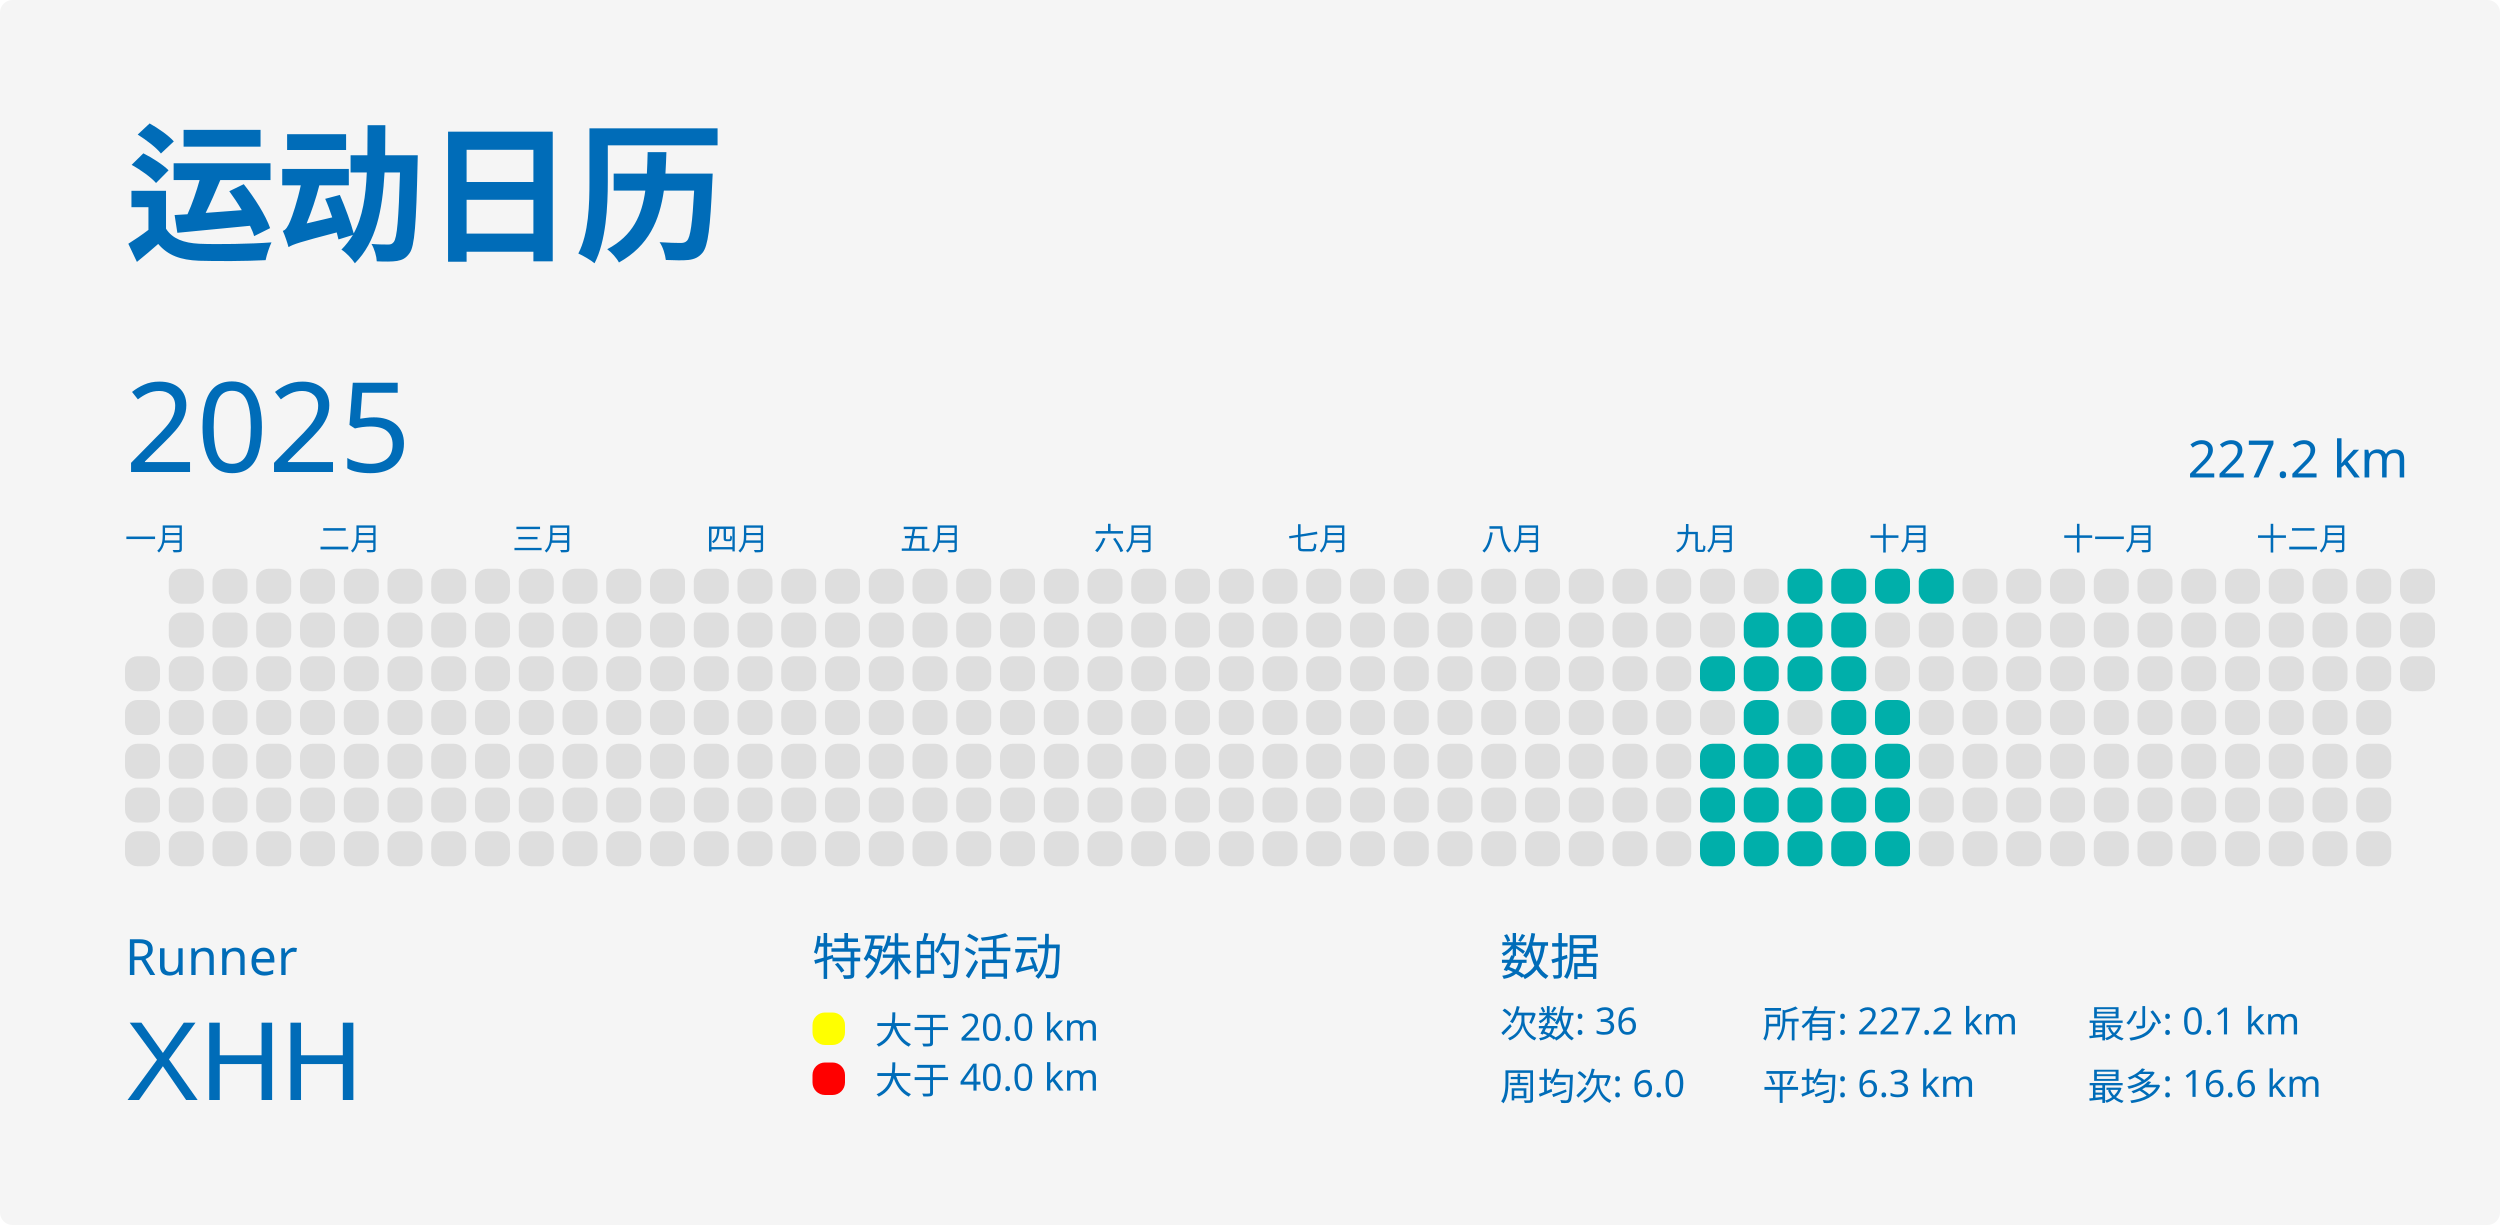
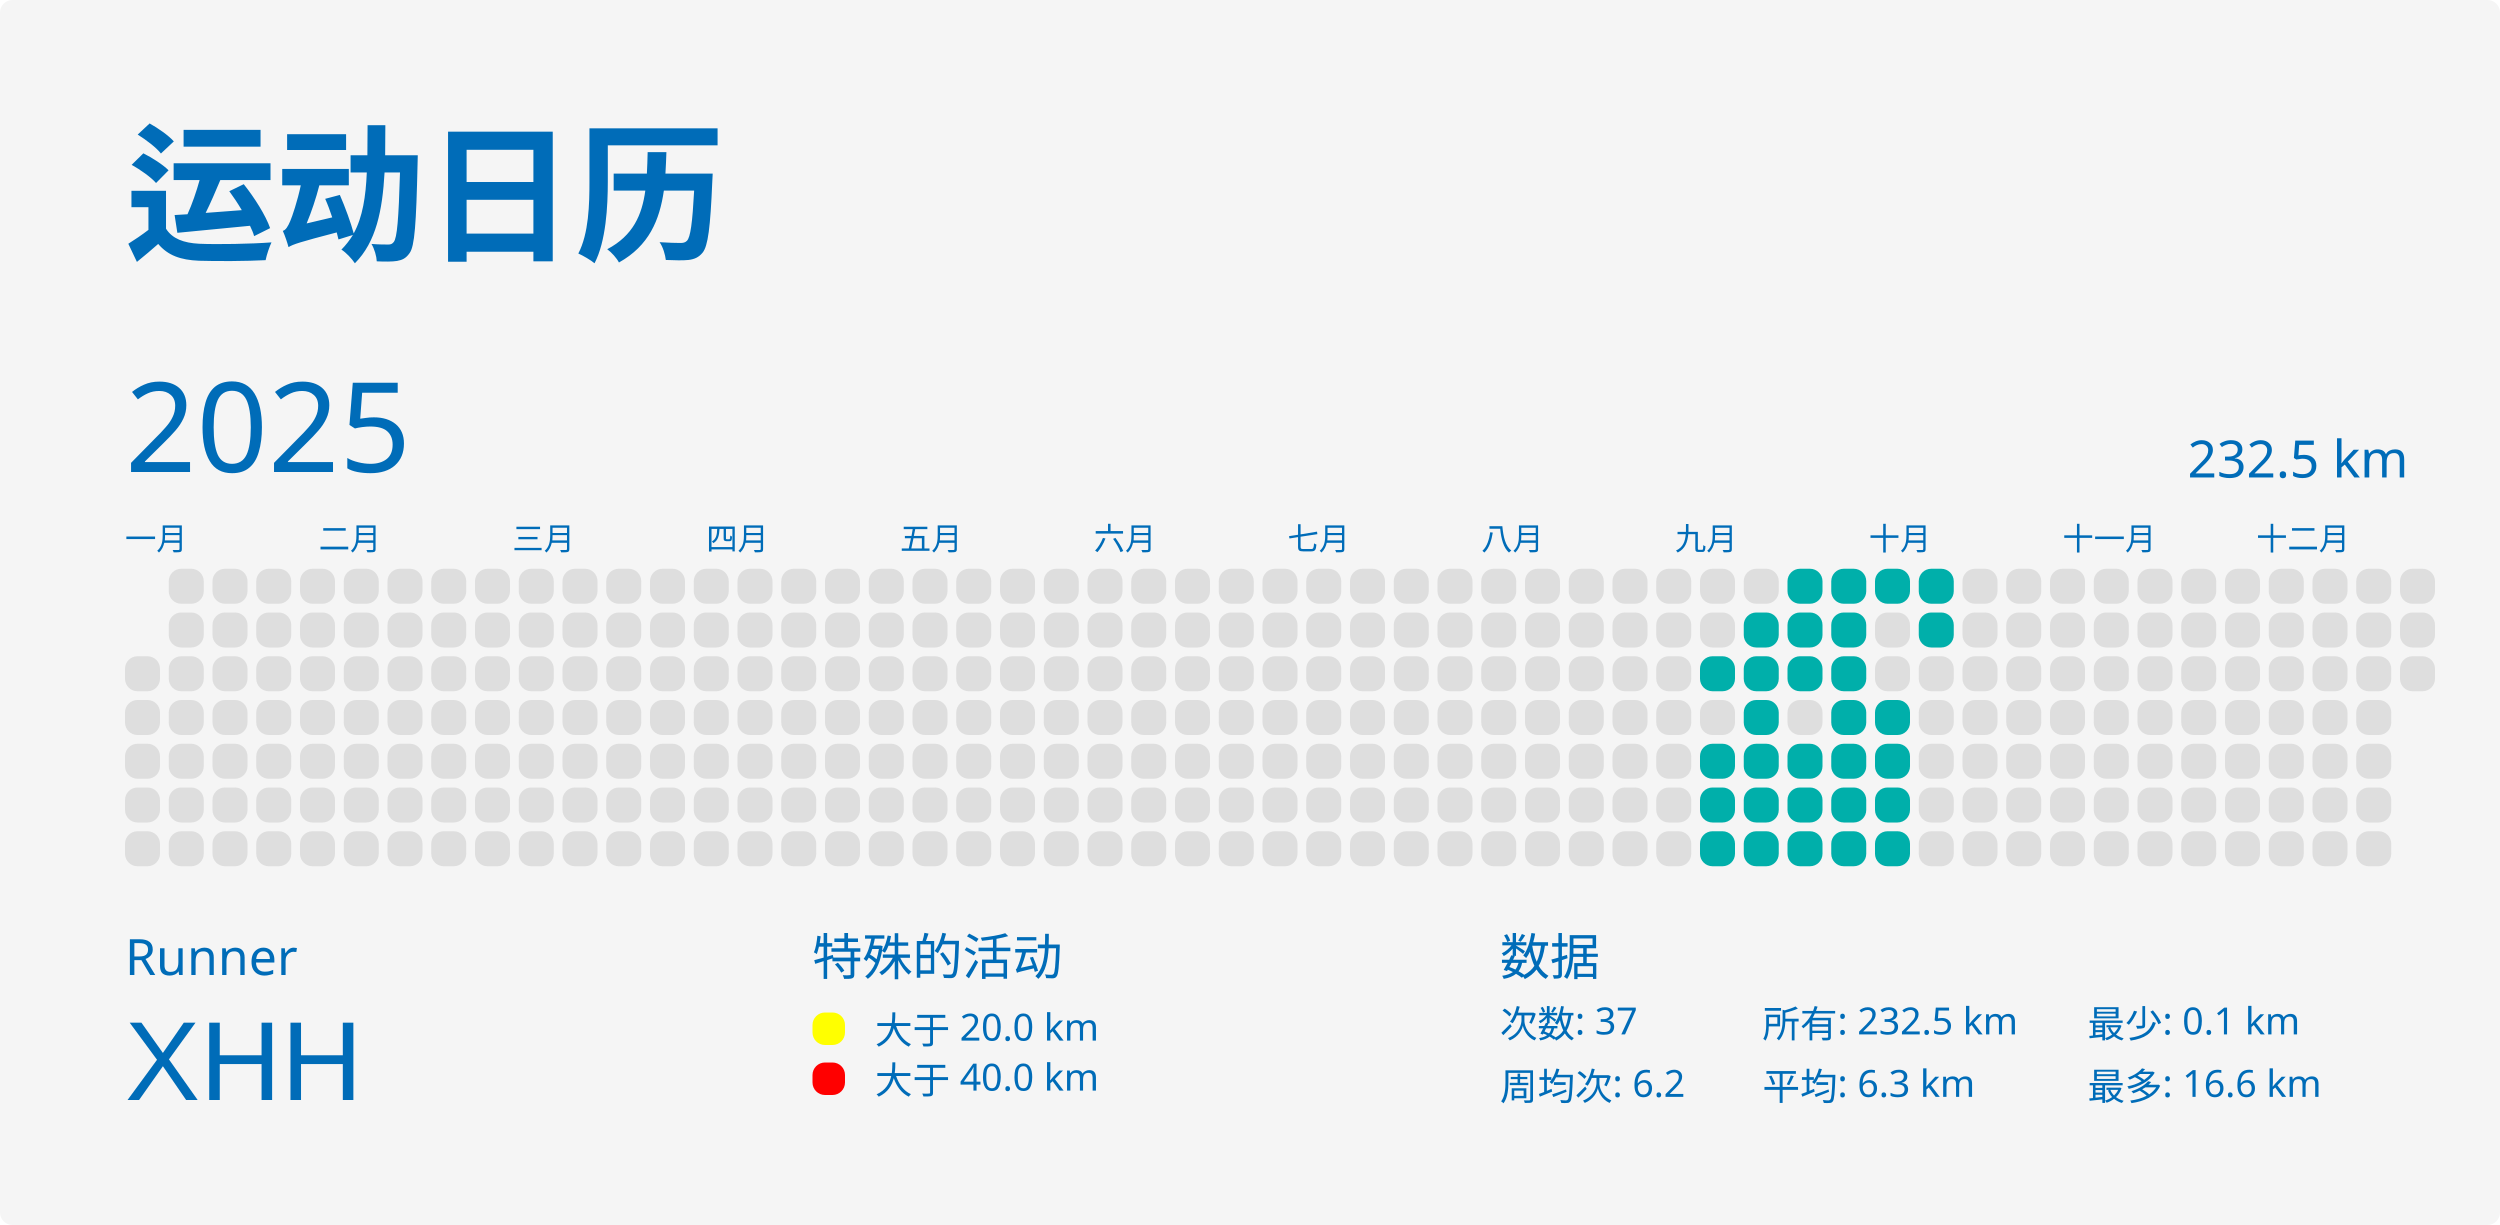
<svg xmlns="http://www.w3.org/2000/svg" baseProfile="full" height="98mm" version="1.1" viewBox="0,0,200,98" width="200mm">
  <defs />
  <rect fill="#f5f5f5" height="98" rx="1" ry="1" width="200" x="0" y="0" />
  <text fill="#006cb8" style="font-size:12px; font-family:MGI-Regular; font-weight:bold;" x="10" y="20">运动日历</text>
  <text fill="#006cb8" style="font-size:4px; font-family:MGI-Regular" x="10" y="78">Runner</text>
  <text fill="#006cb8" style="font-size:9px; font-family:Arial" x="10" y="88">XHH</text>
  <text fill="#006cb8" style="font-size:4px; font-family:MGI-Regular" x="65" y="78">特殊的活动</text>
  <rect fill="yellow" height="2.6" rx="1" ry="1" width="2.6" x="65" y="81" />
  <text fill="#006cb8" style="font-size:3px; font-family:MGI-Regular" x="70" y="83.5">大于 20.0 km</text>
  <rect fill="red" height="2.6" rx="1" ry="1" width="2.6" x="65" y="85" />
  <text fill="#006cb8" style="font-size:3px; font-family:MGI-Regular" x="70" y="87.5">大于 40.0 km</text>
  <text fill="#006cb8" style="font-size:4px; font-family:MGI-Regular" x="120" y="78">数据</text>
-   <text fill="#006cb8" style="font-size:3px; font-family:MGI-Regular" x="120" y="83">次数: 36</text>
-   <text fill="#006cb8" style="font-size:3px; font-family:MGI-Regular" x="120" y="88">周均次: 6.0</text>
-   <text fill="#006cb8" style="font-size:3px; font-family:MGI-Regular" x="141" y="83">所有: 227.2 km</text>
+   <text fill="#006cb8" style="font-size:3px; font-family:MGI-Regular" x="120" y="83">次数: 37</text>
+   <text fill="#006cb8" style="font-size:3px; font-family:MGI-Regular" x="120" y="88">周均次: 6.2</text>
+   <text fill="#006cb8" style="font-size:3px; font-family:MGI-Regular" x="141" y="83">所有: 232.5 km</text>
  <text fill="#006cb8" style="font-size:3px; font-family:MGI-Regular" x="141" y="88">平均: 6.3 km</text>
  <text fill="#006cb8" style="font-size:3px; font-family:MGI-Regular" x="167" y="83">最少: 0.1 km</text>
  <text fill="#006cb8" style="font-size:3px; font-family:MGI-Regular" x="167" y="88">最多: 16.6 km</text>
  <text dominant-baseline="hanging" fill="#006cb8" style="font-size:10.0px; font-family:MGI-Regular;" x="10" y="30">2025</text>
-   <text dominant-baseline="hanging" fill="#006cb8" style="font-size:4.125px; font-family:MGI-Regular;" x="175" y="35">227.2 km</text>
+   <text dominant-baseline="hanging" fill="#006cb8" style="font-size:4.125px; font-family:MGI-Regular;" x="175" y="35">232.5 km</text>
  <text fill="#006cb8" style="font-size:2.5px; font-family:MGI-Regular" x="10.0" y="44">一月</text>
  <text fill="#006cb8" style="font-size:2.5px; font-family:MGI-Regular" x="25.5" y="44">二月</text>
  <text fill="#006cb8" style="font-size:2.5px; font-family:MGI-Regular" x="41.0" y="44">三月</text>
  <text fill="#006cb8" style="font-size:2.5px; font-family:MGI-Regular" x="56.5" y="44">四月</text>
  <text fill="#006cb8" style="font-size:2.5px; font-family:MGI-Regular" x="72.0" y="44">五月</text>
  <text fill="#006cb8" style="font-size:2.5px; font-family:MGI-Regular" x="87.5" y="44">六月</text>
  <text fill="#006cb8" style="font-size:2.5px; font-family:MGI-Regular" x="103.0" y="44">七月</text>
  <text fill="#006cb8" style="font-size:2.5px; font-family:MGI-Regular" x="118.5" y="44">八月</text>
  <text fill="#006cb8" style="font-size:2.5px; font-family:MGI-Regular" x="134.0" y="44">九月</text>
  <text fill="#006cb8" style="font-size:2.5px; font-family:MGI-Regular" x="149.5" y="44">十月</text>
  <text fill="#006cb8" style="font-size:2.5px; font-family:MGI-Regular" x="165.0" y="44">十一月</text>
  <text fill="#006cb8" style="font-size:2.5px; font-family:MGI-Regular" x="180.5" y="44">十二月</text>
  <rect fill="#dedede" height="2.8" rx="1" ry="1" width="2.8" x="10.0" y="52.5" />
  <rect fill="#dedede" height="2.8" rx="1" ry="1" width="2.8" x="10.0" y="56.0" />
  <rect fill="#dedede" height="2.8" rx="1" ry="1" width="2.8" x="10.0" y="59.5" />
  <rect fill="#dedede" height="2.8" rx="1" ry="1" width="2.8" x="10.0" y="63.0" />
  <rect fill="#dedede" height="2.8" rx="1" ry="1" width="2.8" x="10.0" y="66.5" />
  <rect fill="#dedede" height="2.8" rx="1" ry="1" width="2.8" x="13.5" y="45.5" />
  <rect fill="#dedede" height="2.8" rx="1" ry="1" width="2.8" x="13.5" y="49.0" />
  <rect fill="#dedede" height="2.8" rx="1" ry="1" width="2.8" x="13.5" y="52.5" />
  <rect fill="#dedede" height="2.8" rx="1" ry="1" width="2.8" x="13.5" y="56.0" />
  <rect fill="#dedede" height="2.8" rx="1" ry="1" width="2.8" x="13.5" y="59.5" />
  <rect fill="#dedede" height="2.8" rx="1" ry="1" width="2.8" x="13.5" y="63.0" />
  <rect fill="#dedede" height="2.8" rx="1" ry="1" width="2.8" x="13.5" y="66.5" />
  <rect fill="#dedede" height="2.8" rx="1" ry="1" width="2.8" x="17.0" y="45.5" />
  <rect fill="#dedede" height="2.8" rx="1" ry="1" width="2.8" x="17.0" y="49.0" />
  <rect fill="#dedede" height="2.8" rx="1" ry="1" width="2.8" x="17.0" y="52.5" />
  <rect fill="#dedede" height="2.8" rx="1" ry="1" width="2.8" x="17.0" y="56.0" />
  <rect fill="#dedede" height="2.8" rx="1" ry="1" width="2.8" x="17.0" y="59.5" />
  <rect fill="#dedede" height="2.8" rx="1" ry="1" width="2.8" x="17.0" y="63.0" />
  <rect fill="#dedede" height="2.8" rx="1" ry="1" width="2.8" x="17.0" y="66.5" />
  <rect fill="#dedede" height="2.8" rx="1" ry="1" width="2.8" x="20.5" y="45.5" />
  <rect fill="#dedede" height="2.8" rx="1" ry="1" width="2.8" x="20.5" y="49.0" />
  <rect fill="#dedede" height="2.8" rx="1" ry="1" width="2.8" x="20.5" y="52.5" />
  <rect fill="#dedede" height="2.8" rx="1" ry="1" width="2.8" x="20.5" y="56.0" />
  <rect fill="#dedede" height="2.8" rx="1" ry="1" width="2.8" x="20.5" y="59.5" />
  <rect fill="#dedede" height="2.8" rx="1" ry="1" width="2.8" x="20.5" y="63.0" />
  <rect fill="#dedede" height="2.8" rx="1" ry="1" width="2.8" x="20.5" y="66.5" />
  <rect fill="#dedede" height="2.8" rx="1" ry="1" width="2.8" x="24.0" y="45.5" />
  <rect fill="#dedede" height="2.8" rx="1" ry="1" width="2.8" x="24.0" y="49.0" />
  <rect fill="#dedede" height="2.8" rx="1" ry="1" width="2.8" x="24.0" y="52.5" />
  <rect fill="#dedede" height="2.8" rx="1" ry="1" width="2.8" x="24.0" y="56.0" />
  <rect fill="#dedede" height="2.8" rx="1" ry="1" width="2.8" x="24.0" y="59.5" />
  <rect fill="#dedede" height="2.8" rx="1" ry="1" width="2.8" x="24.0" y="63.0" />
  <rect fill="#dedede" height="2.8" rx="1" ry="1" width="2.8" x="24.0" y="66.5" />
  <rect fill="#dedede" height="2.8" rx="1" ry="1" width="2.8" x="27.5" y="45.5" />
  <rect fill="#dedede" height="2.8" rx="1" ry="1" width="2.8" x="27.5" y="49.0" />
  <rect fill="#dedede" height="2.8" rx="1" ry="1" width="2.8" x="27.5" y="52.5" />
  <rect fill="#dedede" height="2.8" rx="1" ry="1" width="2.8" x="27.5" y="56.0" />
  <rect fill="#dedede" height="2.8" rx="1" ry="1" width="2.8" x="27.5" y="59.5" />
  <rect fill="#dedede" height="2.8" rx="1" ry="1" width="2.8" x="27.5" y="63.0" />
  <rect fill="#dedede" height="2.8" rx="1" ry="1" width="2.8" x="27.5" y="66.5" />
  <rect fill="#dedede" height="2.8" rx="1" ry="1" width="2.8" x="31.0" y="45.5" />
  <rect fill="#dedede" height="2.8" rx="1" ry="1" width="2.8" x="31.0" y="49.0" />
  <rect fill="#dedede" height="2.8" rx="1" ry="1" width="2.8" x="31.0" y="52.5" />
  <rect fill="#dedede" height="2.8" rx="1" ry="1" width="2.8" x="31.0" y="56.0" />
  <rect fill="#dedede" height="2.8" rx="1" ry="1" width="2.8" x="31.0" y="59.5" />
  <rect fill="#dedede" height="2.8" rx="1" ry="1" width="2.8" x="31.0" y="63.0" />
  <rect fill="#dedede" height="2.8" rx="1" ry="1" width="2.8" x="31.0" y="66.5" />
  <rect fill="#dedede" height="2.8" rx="1" ry="1" width="2.8" x="34.5" y="45.5" />
  <rect fill="#dedede" height="2.8" rx="1" ry="1" width="2.8" x="34.5" y="49.0" />
  <rect fill="#dedede" height="2.8" rx="1" ry="1" width="2.8" x="34.5" y="52.5" />
  <rect fill="#dedede" height="2.8" rx="1" ry="1" width="2.8" x="34.5" y="56.0" />
  <rect fill="#dedede" height="2.8" rx="1" ry="1" width="2.8" x="34.5" y="59.5" />
  <rect fill="#dedede" height="2.8" rx="1" ry="1" width="2.8" x="34.5" y="63.0" />
  <rect fill="#dedede" height="2.8" rx="1" ry="1" width="2.8" x="34.5" y="66.5" />
  <rect fill="#dedede" height="2.8" rx="1" ry="1" width="2.8" x="38.0" y="45.5" />
  <rect fill="#dedede" height="2.8" rx="1" ry="1" width="2.8" x="38.0" y="49.0" />
  <rect fill="#dedede" height="2.8" rx="1" ry="1" width="2.8" x="38.0" y="52.5" />
  <rect fill="#dedede" height="2.8" rx="1" ry="1" width="2.8" x="38.0" y="56.0" />
  <rect fill="#dedede" height="2.8" rx="1" ry="1" width="2.8" x="38.0" y="59.5" />
  <rect fill="#dedede" height="2.8" rx="1" ry="1" width="2.8" x="38.0" y="63.0" />
  <rect fill="#dedede" height="2.8" rx="1" ry="1" width="2.8" x="38.0" y="66.5" />
  <rect fill="#dedede" height="2.8" rx="1" ry="1" width="2.8" x="41.5" y="45.5" />
  <rect fill="#dedede" height="2.8" rx="1" ry="1" width="2.8" x="41.5" y="49.0" />
  <rect fill="#dedede" height="2.8" rx="1" ry="1" width="2.8" x="41.5" y="52.5" />
  <rect fill="#dedede" height="2.8" rx="1" ry="1" width="2.8" x="41.5" y="56.0" />
  <rect fill="#dedede" height="2.8" rx="1" ry="1" width="2.8" x="41.5" y="59.5" />
  <rect fill="#dedede" height="2.8" rx="1" ry="1" width="2.8" x="41.5" y="63.0" />
  <rect fill="#dedede" height="2.8" rx="1" ry="1" width="2.8" x="41.5" y="66.5" />
  <rect fill="#dedede" height="2.8" rx="1" ry="1" width="2.8" x="45.0" y="45.5" />
  <rect fill="#dedede" height="2.8" rx="1" ry="1" width="2.8" x="45.0" y="49.0" />
  <rect fill="#dedede" height="2.8" rx="1" ry="1" width="2.8" x="45.0" y="52.5" />
  <rect fill="#dedede" height="2.8" rx="1" ry="1" width="2.8" x="45.0" y="56.0" />
  <rect fill="#dedede" height="2.8" rx="1" ry="1" width="2.8" x="45.0" y="59.5" />
  <rect fill="#dedede" height="2.8" rx="1" ry="1" width="2.8" x="45.0" y="63.0" />
  <rect fill="#dedede" height="2.8" rx="1" ry="1" width="2.8" x="45.0" y="66.5" />
  <rect fill="#dedede" height="2.8" rx="1" ry="1" width="2.8" x="48.5" y="45.5" />
  <rect fill="#dedede" height="2.8" rx="1" ry="1" width="2.8" x="48.5" y="49.0" />
  <rect fill="#dedede" height="2.8" rx="1" ry="1" width="2.8" x="48.5" y="52.5" />
  <rect fill="#dedede" height="2.8" rx="1" ry="1" width="2.8" x="48.5" y="56.0" />
  <rect fill="#dedede" height="2.8" rx="1" ry="1" width="2.8" x="48.5" y="59.5" />
  <rect fill="#dedede" height="2.8" rx="1" ry="1" width="2.8" x="48.5" y="63.0" />
  <rect fill="#dedede" height="2.8" rx="1" ry="1" width="2.8" x="48.5" y="66.5" />
  <rect fill="#dedede" height="2.8" rx="1" ry="1" width="2.8" x="52.0" y="45.5" />
  <rect fill="#dedede" height="2.8" rx="1" ry="1" width="2.8" x="52.0" y="49.0" />
  <rect fill="#dedede" height="2.8" rx="1" ry="1" width="2.8" x="52.0" y="52.5" />
  <rect fill="#dedede" height="2.8" rx="1" ry="1" width="2.8" x="52.0" y="56.0" />
  <rect fill="#dedede" height="2.8" rx="1" ry="1" width="2.8" x="52.0" y="59.5" />
  <rect fill="#dedede" height="2.8" rx="1" ry="1" width="2.8" x="52.0" y="63.0" />
  <rect fill="#dedede" height="2.8" rx="1" ry="1" width="2.8" x="52.0" y="66.5" />
  <rect fill="#dedede" height="2.8" rx="1" ry="1" width="2.8" x="55.5" y="45.5" />
  <rect fill="#dedede" height="2.8" rx="1" ry="1" width="2.8" x="55.5" y="49.0" />
  <rect fill="#dedede" height="2.8" rx="1" ry="1" width="2.8" x="55.5" y="52.5" />
  <rect fill="#dedede" height="2.8" rx="1" ry="1" width="2.8" x="55.5" y="56.0" />
  <rect fill="#dedede" height="2.8" rx="1" ry="1" width="2.8" x="55.5" y="59.5" />
  <rect fill="#dedede" height="2.8" rx="1" ry="1" width="2.8" x="55.5" y="63.0" />
  <rect fill="#dedede" height="2.8" rx="1" ry="1" width="2.8" x="55.5" y="66.5" />
  <rect fill="#dedede" height="2.8" rx="1" ry="1" width="2.8" x="59.0" y="45.5" />
  <rect fill="#dedede" height="2.8" rx="1" ry="1" width="2.8" x="59.0" y="49.0" />
  <rect fill="#dedede" height="2.8" rx="1" ry="1" width="2.8" x="59.0" y="52.5" />
  <rect fill="#dedede" height="2.8" rx="1" ry="1" width="2.8" x="59.0" y="56.0" />
  <rect fill="#dedede" height="2.8" rx="1" ry="1" width="2.8" x="59.0" y="59.5" />
  <rect fill="#dedede" height="2.8" rx="1" ry="1" width="2.8" x="59.0" y="63.0" />
  <rect fill="#dedede" height="2.8" rx="1" ry="1" width="2.8" x="59.0" y="66.5" />
  <rect fill="#dedede" height="2.8" rx="1" ry="1" width="2.8" x="62.5" y="45.5" />
  <rect fill="#dedede" height="2.8" rx="1" ry="1" width="2.8" x="62.5" y="49.0" />
  <rect fill="#dedede" height="2.8" rx="1" ry="1" width="2.8" x="62.5" y="52.5" />
  <rect fill="#dedede" height="2.8" rx="1" ry="1" width="2.8" x="62.5" y="56.0" />
  <rect fill="#dedede" height="2.8" rx="1" ry="1" width="2.8" x="62.5" y="59.5" />
  <rect fill="#dedede" height="2.8" rx="1" ry="1" width="2.8" x="62.5" y="63.0" />
  <rect fill="#dedede" height="2.8" rx="1" ry="1" width="2.8" x="62.5" y="66.5" />
  <rect fill="#dedede" height="2.8" rx="1" ry="1" width="2.8" x="66.0" y="45.5" />
  <rect fill="#dedede" height="2.8" rx="1" ry="1" width="2.8" x="66.0" y="49.0" />
  <rect fill="#dedede" height="2.8" rx="1" ry="1" width="2.8" x="66.0" y="52.5" />
  <rect fill="#dedede" height="2.8" rx="1" ry="1" width="2.8" x="66.0" y="56.0" />
  <rect fill="#dedede" height="2.8" rx="1" ry="1" width="2.8" x="66.0" y="59.5" />
  <rect fill="#dedede" height="2.8" rx="1" ry="1" width="2.8" x="66.0" y="63.0" />
  <rect fill="#dedede" height="2.8" rx="1" ry="1" width="2.8" x="66.0" y="66.5" />
  <rect fill="#dedede" height="2.8" rx="1" ry="1" width="2.8" x="69.5" y="45.5" />
  <rect fill="#dedede" height="2.8" rx="1" ry="1" width="2.8" x="69.5" y="49.0" />
  <rect fill="#dedede" height="2.8" rx="1" ry="1" width="2.8" x="69.5" y="52.5" />
  <rect fill="#dedede" height="2.8" rx="1" ry="1" width="2.8" x="69.5" y="56.0" />
  <rect fill="#dedede" height="2.8" rx="1" ry="1" width="2.8" x="69.5" y="59.5" />
  <rect fill="#dedede" height="2.8" rx="1" ry="1" width="2.8" x="69.5" y="63.0" />
  <rect fill="#dedede" height="2.8" rx="1" ry="1" width="2.8" x="69.5" y="66.5" />
  <rect fill="#dedede" height="2.8" rx="1" ry="1" width="2.8" x="73.0" y="45.5" />
  <rect fill="#dedede" height="2.8" rx="1" ry="1" width="2.8" x="73.0" y="49.0" />
  <rect fill="#dedede" height="2.8" rx="1" ry="1" width="2.8" x="73.0" y="52.5" />
  <rect fill="#dedede" height="2.8" rx="1" ry="1" width="2.8" x="73.0" y="56.0" />
  <rect fill="#dedede" height="2.8" rx="1" ry="1" width="2.8" x="73.0" y="59.5" />
  <rect fill="#dedede" height="2.8" rx="1" ry="1" width="2.8" x="73.0" y="63.0" />
  <rect fill="#dedede" height="2.8" rx="1" ry="1" width="2.8" x="73.0" y="66.5" />
  <rect fill="#dedede" height="2.8" rx="1" ry="1" width="2.8" x="76.5" y="45.5" />
  <rect fill="#dedede" height="2.8" rx="1" ry="1" width="2.8" x="76.5" y="49.0" />
  <rect fill="#dedede" height="2.8" rx="1" ry="1" width="2.8" x="76.5" y="52.5" />
  <rect fill="#dedede" height="2.8" rx="1" ry="1" width="2.8" x="76.5" y="56.0" />
  <rect fill="#dedede" height="2.8" rx="1" ry="1" width="2.8" x="76.5" y="59.5" />
  <rect fill="#dedede" height="2.8" rx="1" ry="1" width="2.8" x="76.5" y="63.0" />
  <rect fill="#dedede" height="2.8" rx="1" ry="1" width="2.8" x="76.5" y="66.5" />
  <rect fill="#dedede" height="2.8" rx="1" ry="1" width="2.8" x="80.0" y="45.5" />
  <rect fill="#dedede" height="2.8" rx="1" ry="1" width="2.8" x="80.0" y="49.0" />
  <rect fill="#dedede" height="2.8" rx="1" ry="1" width="2.8" x="80.0" y="52.5" />
  <rect fill="#dedede" height="2.8" rx="1" ry="1" width="2.8" x="80.0" y="56.0" />
  <rect fill="#dedede" height="2.8" rx="1" ry="1" width="2.8" x="80.0" y="59.5" />
  <rect fill="#dedede" height="2.8" rx="1" ry="1" width="2.8" x="80.0" y="63.0" />
  <rect fill="#dedede" height="2.8" rx="1" ry="1" width="2.8" x="80.0" y="66.5" />
  <rect fill="#dedede" height="2.8" rx="1" ry="1" width="2.8" x="83.5" y="45.5" />
  <rect fill="#dedede" height="2.8" rx="1" ry="1" width="2.8" x="83.5" y="49.0" />
  <rect fill="#dedede" height="2.8" rx="1" ry="1" width="2.8" x="83.5" y="52.5" />
  <rect fill="#dedede" height="2.8" rx="1" ry="1" width="2.8" x="83.5" y="56.0" />
  <rect fill="#dedede" height="2.8" rx="1" ry="1" width="2.8" x="83.5" y="59.5" />
  <rect fill="#dedede" height="2.8" rx="1" ry="1" width="2.8" x="83.5" y="63.0" />
  <rect fill="#dedede" height="2.8" rx="1" ry="1" width="2.8" x="83.5" y="66.5" />
  <rect fill="#dedede" height="2.8" rx="1" ry="1" width="2.8" x="87.0" y="45.5" />
  <rect fill="#dedede" height="2.8" rx="1" ry="1" width="2.8" x="87.0" y="49.0" />
  <rect fill="#dedede" height="2.8" rx="1" ry="1" width="2.8" x="87.0" y="52.5" />
  <rect fill="#dedede" height="2.8" rx="1" ry="1" width="2.8" x="87.0" y="56.0" />
  <rect fill="#dedede" height="2.8" rx="1" ry="1" width="2.8" x="87.0" y="59.5" />
  <rect fill="#dedede" height="2.8" rx="1" ry="1" width="2.8" x="87.0" y="63.0" />
  <rect fill="#dedede" height="2.8" rx="1" ry="1" width="2.8" x="87.0" y="66.5" />
  <rect fill="#dedede" height="2.8" rx="1" ry="1" width="2.8" x="90.5" y="45.5" />
  <rect fill="#dedede" height="2.8" rx="1" ry="1" width="2.8" x="90.5" y="49.0" />
  <rect fill="#dedede" height="2.8" rx="1" ry="1" width="2.8" x="90.5" y="52.5" />
  <rect fill="#dedede" height="2.8" rx="1" ry="1" width="2.8" x="90.5" y="56.0" />
  <rect fill="#dedede" height="2.8" rx="1" ry="1" width="2.8" x="90.5" y="59.5" />
  <rect fill="#dedede" height="2.8" rx="1" ry="1" width="2.8" x="90.5" y="63.0" />
  <rect fill="#dedede" height="2.8" rx="1" ry="1" width="2.8" x="90.5" y="66.5" />
  <rect fill="#dedede" height="2.8" rx="1" ry="1" width="2.8" x="94.0" y="45.5" />
  <rect fill="#dedede" height="2.8" rx="1" ry="1" width="2.8" x="94.0" y="49.0" />
  <rect fill="#dedede" height="2.8" rx="1" ry="1" width="2.8" x="94.0" y="52.5" />
  <rect fill="#dedede" height="2.8" rx="1" ry="1" width="2.8" x="94.0" y="56.0" />
  <rect fill="#dedede" height="2.8" rx="1" ry="1" width="2.8" x="94.0" y="59.5" />
  <rect fill="#dedede" height="2.8" rx="1" ry="1" width="2.8" x="94.0" y="63.0" />
  <rect fill="#dedede" height="2.8" rx="1" ry="1" width="2.8" x="94.0" y="66.5" />
  <rect fill="#dedede" height="2.8" rx="1" ry="1" width="2.8" x="97.5" y="45.5" />
  <rect fill="#dedede" height="2.8" rx="1" ry="1" width="2.8" x="97.5" y="49.0" />
  <rect fill="#dedede" height="2.8" rx="1" ry="1" width="2.8" x="97.5" y="52.5" />
  <rect fill="#dedede" height="2.8" rx="1" ry="1" width="2.8" x="97.5" y="56.0" />
  <rect fill="#dedede" height="2.8" rx="1" ry="1" width="2.8" x="97.5" y="59.5" />
  <rect fill="#dedede" height="2.8" rx="1" ry="1" width="2.8" x="97.5" y="63.0" />
  <rect fill="#dedede" height="2.8" rx="1" ry="1" width="2.8" x="97.5" y="66.5" />
  <rect fill="#dedede" height="2.8" rx="1" ry="1" width="2.8" x="101.0" y="45.5" />
  <rect fill="#dedede" height="2.8" rx="1" ry="1" width="2.8" x="101.0" y="49.0" />
  <rect fill="#dedede" height="2.8" rx="1" ry="1" width="2.8" x="101.0" y="52.5" />
  <rect fill="#dedede" height="2.8" rx="1" ry="1" width="2.8" x="101.0" y="56.0" />
  <rect fill="#dedede" height="2.8" rx="1" ry="1" width="2.8" x="101.0" y="59.5" />
  <rect fill="#dedede" height="2.8" rx="1" ry="1" width="2.8" x="101.0" y="63.0" />
  <rect fill="#dedede" height="2.8" rx="1" ry="1" width="2.8" x="101.0" y="66.5" />
  <rect fill="#dedede" height="2.8" rx="1" ry="1" width="2.8" x="104.5" y="45.5" />
  <rect fill="#dedede" height="2.8" rx="1" ry="1" width="2.8" x="104.5" y="49.0" />
  <rect fill="#dedede" height="2.8" rx="1" ry="1" width="2.8" x="104.5" y="52.5" />
  <rect fill="#dedede" height="2.8" rx="1" ry="1" width="2.8" x="104.5" y="56.0" />
  <rect fill="#dedede" height="2.8" rx="1" ry="1" width="2.8" x="104.5" y="59.5" />
  <rect fill="#dedede" height="2.8" rx="1" ry="1" width="2.8" x="104.5" y="63.0" />
  <rect fill="#dedede" height="2.8" rx="1" ry="1" width="2.8" x="104.5" y="66.5" />
  <rect fill="#dedede" height="2.8" rx="1" ry="1" width="2.8" x="108.0" y="45.5" />
  <rect fill="#dedede" height="2.8" rx="1" ry="1" width="2.8" x="108.0" y="49.0" />
  <rect fill="#dedede" height="2.8" rx="1" ry="1" width="2.8" x="108.0" y="52.5" />
  <rect fill="#dedede" height="2.8" rx="1" ry="1" width="2.8" x="108.0" y="56.0" />
  <rect fill="#dedede" height="2.8" rx="1" ry="1" width="2.8" x="108.0" y="59.5" />
  <rect fill="#dedede" height="2.8" rx="1" ry="1" width="2.8" x="108.0" y="63.0" />
  <rect fill="#dedede" height="2.8" rx="1" ry="1" width="2.8" x="108.0" y="66.5" />
  <rect fill="#dedede" height="2.8" rx="1" ry="1" width="2.8" x="111.5" y="45.5" />
  <rect fill="#dedede" height="2.8" rx="1" ry="1" width="2.8" x="111.5" y="49.0" />
  <rect fill="#dedede" height="2.8" rx="1" ry="1" width="2.8" x="111.5" y="52.5" />
  <rect fill="#dedede" height="2.8" rx="1" ry="1" width="2.8" x="111.5" y="56.0" />
  <rect fill="#dedede" height="2.8" rx="1" ry="1" width="2.8" x="111.5" y="59.5" />
  <rect fill="#dedede" height="2.8" rx="1" ry="1" width="2.8" x="111.5" y="63.0" />
  <rect fill="#dedede" height="2.8" rx="1" ry="1" width="2.8" x="111.5" y="66.5" />
  <rect fill="#dedede" height="2.8" rx="1" ry="1" width="2.8" x="115.0" y="45.5" />
  <rect fill="#dedede" height="2.8" rx="1" ry="1" width="2.8" x="115.0" y="49.0" />
  <rect fill="#dedede" height="2.8" rx="1" ry="1" width="2.8" x="115.0" y="52.5" />
  <rect fill="#dedede" height="2.8" rx="1" ry="1" width="2.8" x="115.0" y="56.0" />
  <rect fill="#dedede" height="2.8" rx="1" ry="1" width="2.8" x="115.0" y="59.5" />
  <rect fill="#dedede" height="2.8" rx="1" ry="1" width="2.8" x="115.0" y="63.0" />
  <rect fill="#dedede" height="2.8" rx="1" ry="1" width="2.8" x="115.0" y="66.5" />
  <rect fill="#dedede" height="2.8" rx="1" ry="1" width="2.8" x="118.5" y="45.5" />
  <rect fill="#dedede" height="2.8" rx="1" ry="1" width="2.8" x="118.5" y="49.0" />
  <rect fill="#dedede" height="2.8" rx="1" ry="1" width="2.8" x="118.5" y="52.5" />
  <rect fill="#dedede" height="2.8" rx="1" ry="1" width="2.8" x="118.5" y="56.0" />
  <rect fill="#dedede" height="2.8" rx="1" ry="1" width="2.8" x="118.5" y="59.5" />
  <rect fill="#dedede" height="2.8" rx="1" ry="1" width="2.8" x="118.5" y="63.0" />
  <rect fill="#dedede" height="2.8" rx="1" ry="1" width="2.8" x="118.5" y="66.5" />
  <rect fill="#dedede" height="2.8" rx="1" ry="1" width="2.8" x="122.0" y="45.5" />
  <rect fill="#dedede" height="2.8" rx="1" ry="1" width="2.8" x="122.0" y="49.0" />
  <rect fill="#dedede" height="2.8" rx="1" ry="1" width="2.8" x="122.0" y="52.5" />
  <rect fill="#dedede" height="2.8" rx="1" ry="1" width="2.8" x="122.0" y="56.0" />
  <rect fill="#dedede" height="2.8" rx="1" ry="1" width="2.8" x="122.0" y="59.5" />
  <rect fill="#dedede" height="2.8" rx="1" ry="1" width="2.8" x="122.0" y="63.0" />
  <rect fill="#dedede" height="2.8" rx="1" ry="1" width="2.8" x="122.0" y="66.5" />
  <rect fill="#dedede" height="2.8" rx="1" ry="1" width="2.8" x="125.5" y="45.5" />
  <rect fill="#dedede" height="2.8" rx="1" ry="1" width="2.8" x="125.5" y="49.0" />
  <rect fill="#dedede" height="2.8" rx="1" ry="1" width="2.8" x="125.5" y="52.5" />
  <rect fill="#dedede" height="2.8" rx="1" ry="1" width="2.8" x="125.5" y="56.0" />
  <rect fill="#dedede" height="2.8" rx="1" ry="1" width="2.8" x="125.5" y="59.5" />
  <rect fill="#dedede" height="2.8" rx="1" ry="1" width="2.8" x="125.5" y="63.0" />
  <rect fill="#dedede" height="2.8" rx="1" ry="1" width="2.8" x="125.5" y="66.5" />
  <rect fill="#dedede" height="2.8" rx="1" ry="1" width="2.8" x="129.0" y="45.5" />
  <rect fill="#dedede" height="2.8" rx="1" ry="1" width="2.8" x="129.0" y="49.0" />
  <rect fill="#dedede" height="2.8" rx="1" ry="1" width="2.8" x="129.0" y="52.5" />
  <rect fill="#dedede" height="2.8" rx="1" ry="1" width="2.8" x="129.0" y="56.0" />
  <rect fill="#dedede" height="2.8" rx="1" ry="1" width="2.8" x="129.0" y="59.5" />
  <rect fill="#dedede" height="2.8" rx="1" ry="1" width="2.8" x="129.0" y="63.0" />
  <rect fill="#dedede" height="2.8" rx="1" ry="1" width="2.8" x="129.0" y="66.5" />
  <rect fill="#dedede" height="2.8" rx="1" ry="1" width="2.8" x="132.5" y="45.5" />
  <rect fill="#dedede" height="2.8" rx="1" ry="1" width="2.8" x="132.5" y="49.0" />
  <rect fill="#dedede" height="2.8" rx="1" ry="1" width="2.8" x="132.5" y="52.5" />
  <rect fill="#dedede" height="2.8" rx="1" ry="1" width="2.8" x="132.5" y="56.0" />
  <rect fill="#dedede" height="2.8" rx="1" ry="1" width="2.8" x="132.5" y="59.5" />
  <rect fill="#dedede" height="2.8" rx="1" ry="1" width="2.8" x="132.5" y="63.0" />
  <rect fill="#dedede" height="2.8" rx="1" ry="1" width="2.8" x="132.5" y="66.5" />
  <rect fill="#dedede" height="2.8" rx="1" ry="1" width="2.8" x="136.0" y="45.5" />
  <rect fill="#dedede" height="2.8" rx="1" ry="1" width="2.8" x="136.0" y="49.0" />
  <rect fill="#00AFAA" height="2.8" rx="1" ry="1" width="2.8" x="136.0" y="52.5" />
  <rect fill="#dedede" height="2.8" rx="1" ry="1" width="2.8" x="136.0" y="56.0" />
  <rect fill="#00AFAA" height="2.8" rx="1" ry="1" width="2.8" x="136.0" y="59.5" />
  <rect fill="#00AFAA" height="2.8" rx="1" ry="1" width="2.8" x="136.0" y="63.0" />
  <rect fill="#00AFAA" height="2.8" rx="1" ry="1" width="2.8" x="136.0" y="66.5" />
  <rect fill="#dedede" height="2.8" rx="1" ry="1" width="2.8" x="139.5" y="45.5" />
  <rect fill="#00AFAA" height="2.8" rx="1" ry="1" width="2.8" x="139.5" y="49.0" />
  <rect fill="#00AFAA" height="2.8" rx="1" ry="1" width="2.8" x="139.5" y="52.5" />
  <rect fill="#00AFAA" height="2.8" rx="1" ry="1" width="2.8" x="139.5" y="56.0" />
  <rect fill="#00AFAA" height="2.8" rx="1" ry="1" width="2.8" x="139.5" y="59.5" />
  <rect fill="#00AFAA" height="2.8" rx="1" ry="1" width="2.8" x="139.5" y="63.0" />
  <rect fill="#00AFAA" height="2.8" rx="1" ry="1" width="2.8" x="139.5" y="66.5" />
  <rect fill="#00AFAA" height="2.8" rx="1" ry="1" width="2.8" x="143.0" y="45.5" />
  <rect fill="#00AFAA" height="2.8" rx="1" ry="1" width="2.8" x="143.0" y="49.0" />
  <rect fill="#00AFAA" height="2.8" rx="1" ry="1" width="2.8" x="143.0" y="52.5" />
  <rect fill="#dedede" height="2.8" rx="1" ry="1" width="2.8" x="143.0" y="56.0" />
  <rect fill="#00AFAA" height="2.8" rx="1" ry="1" width="2.8" x="143.0" y="59.5" />
  <rect fill="#00AFAA" height="2.8" rx="1" ry="1" width="2.8" x="143.0" y="63.0" />
  <rect fill="#00AFAA" height="2.8" rx="1" ry="1" width="2.8" x="143.0" y="66.5" />
  <rect fill="#00AFAA" height="2.8" rx="1" ry="1" width="2.8" x="146.5" y="45.5" />
  <rect fill="#00AFAA" height="2.8" rx="1" ry="1" width="2.8" x="146.5" y="49.0" />
  <rect fill="#00AFAA" height="2.8" rx="1" ry="1" width="2.8" x="146.5" y="52.5" />
  <rect fill="#00AFAA" height="2.8" rx="1" ry="1" width="2.8" x="146.5" y="56.0" />
  <rect fill="#00AFAA" height="2.8" rx="1" ry="1" width="2.8" x="146.5" y="59.5" />
  <rect fill="#00AFAA" height="2.8" rx="1" ry="1" width="2.8" x="146.5" y="63.0" />
  <rect fill="#00AFAA" height="2.8" rx="1" ry="1" width="2.8" x="146.5" y="66.5" />
  <rect fill="#00AFAA" height="2.8" rx="1" ry="1" width="2.8" x="150.0" y="45.5" />
  <rect fill="#dedede" height="2.8" rx="1" ry="1" width="2.8" x="150.0" y="49.0" />
  <rect fill="#dedede" height="2.8" rx="1" ry="1" width="2.8" x="150.0" y="52.5" />
  <rect fill="#00AFAA" height="2.8" rx="1" ry="1" width="2.8" x="150.0" y="56.0" />
  <rect fill="#00AFAA" height="2.8" rx="1" ry="1" width="2.8" x="150.0" y="59.5" />
  <rect fill="#00AFAA" height="2.8" rx="1" ry="1" width="2.8" x="150.0" y="63.0" />
  <rect fill="#00AFAA" height="2.8" rx="1" ry="1" width="2.8" x="150.0" y="66.5" />
  <rect fill="#00AFAA" height="2.8" rx="1" ry="1" width="2.8" x="153.5" y="45.5" />
-   <rect fill="#dedede" height="2.8" rx="1" ry="1" width="2.8" x="153.5" y="49.0" />
+   <rect fill="#00AFAA" height="2.8" rx="1" ry="1" width="2.8" x="153.5" y="49.0" />
  <rect fill="#dedede" height="2.8" rx="1" ry="1" width="2.8" x="153.5" y="52.5" />
  <rect fill="#dedede" height="2.8" rx="1" ry="1" width="2.8" x="153.5" y="56.0" />
  <rect fill="#dedede" height="2.8" rx="1" ry="1" width="2.8" x="153.5" y="59.5" />
  <rect fill="#dedede" height="2.8" rx="1" ry="1" width="2.8" x="153.5" y="63.0" />
  <rect fill="#dedede" height="2.8" rx="1" ry="1" width="2.8" x="153.5" y="66.5" />
  <rect fill="#dedede" height="2.8" rx="1" ry="1" width="2.8" x="157.0" y="45.5" />
  <rect fill="#dedede" height="2.8" rx="1" ry="1" width="2.8" x="157.0" y="49.0" />
  <rect fill="#dedede" height="2.8" rx="1" ry="1" width="2.8" x="157.0" y="52.5" />
  <rect fill="#dedede" height="2.8" rx="1" ry="1" width="2.8" x="157.0" y="56.0" />
  <rect fill="#dedede" height="2.8" rx="1" ry="1" width="2.8" x="157.0" y="59.5" />
  <rect fill="#dedede" height="2.8" rx="1" ry="1" width="2.8" x="157.0" y="63.0" />
  <rect fill="#dedede" height="2.8" rx="1" ry="1" width="2.8" x="157.0" y="66.5" />
  <rect fill="#dedede" height="2.8" rx="1" ry="1" width="2.8" x="160.5" y="45.5" />
  <rect fill="#dedede" height="2.8" rx="1" ry="1" width="2.8" x="160.5" y="49.0" />
  <rect fill="#dedede" height="2.8" rx="1" ry="1" width="2.8" x="160.5" y="52.5" />
  <rect fill="#dedede" height="2.8" rx="1" ry="1" width="2.8" x="160.5" y="56.0" />
  <rect fill="#dedede" height="2.8" rx="1" ry="1" width="2.8" x="160.5" y="59.5" />
  <rect fill="#dedede" height="2.8" rx="1" ry="1" width="2.8" x="160.5" y="63.0" />
  <rect fill="#dedede" height="2.8" rx="1" ry="1" width="2.8" x="160.5" y="66.5" />
  <rect fill="#dedede" height="2.8" rx="1" ry="1" width="2.8" x="164.0" y="45.5" />
  <rect fill="#dedede" height="2.8" rx="1" ry="1" width="2.8" x="164.0" y="49.0" />
  <rect fill="#dedede" height="2.8" rx="1" ry="1" width="2.8" x="164.0" y="52.5" />
  <rect fill="#dedede" height="2.8" rx="1" ry="1" width="2.8" x="164.0" y="56.0" />
  <rect fill="#dedede" height="2.8" rx="1" ry="1" width="2.8" x="164.0" y="59.5" />
  <rect fill="#dedede" height="2.8" rx="1" ry="1" width="2.8" x="164.0" y="63.0" />
  <rect fill="#dedede" height="2.8" rx="1" ry="1" width="2.8" x="164.0" y="66.5" />
  <rect fill="#dedede" height="2.8" rx="1" ry="1" width="2.8" x="167.5" y="45.5" />
  <rect fill="#dedede" height="2.8" rx="1" ry="1" width="2.8" x="167.5" y="49.0" />
  <rect fill="#dedede" height="2.8" rx="1" ry="1" width="2.8" x="167.5" y="52.5" />
  <rect fill="#dedede" height="2.8" rx="1" ry="1" width="2.8" x="167.5" y="56.0" />
  <rect fill="#dedede" height="2.8" rx="1" ry="1" width="2.8" x="167.5" y="59.5" />
  <rect fill="#dedede" height="2.8" rx="1" ry="1" width="2.8" x="167.5" y="63.0" />
  <rect fill="#dedede" height="2.8" rx="1" ry="1" width="2.8" x="167.5" y="66.5" />
  <rect fill="#dedede" height="2.8" rx="1" ry="1" width="2.8" x="171.0" y="45.5" />
  <rect fill="#dedede" height="2.8" rx="1" ry="1" width="2.8" x="171.0" y="49.0" />
  <rect fill="#dedede" height="2.8" rx="1" ry="1" width="2.8" x="171.0" y="52.5" />
  <rect fill="#dedede" height="2.8" rx="1" ry="1" width="2.8" x="171.0" y="56.0" />
  <rect fill="#dedede" height="2.8" rx="1" ry="1" width="2.8" x="171.0" y="59.5" />
  <rect fill="#dedede" height="2.8" rx="1" ry="1" width="2.8" x="171.0" y="63.0" />
  <rect fill="#dedede" height="2.8" rx="1" ry="1" width="2.8" x="171.0" y="66.5" />
  <rect fill="#dedede" height="2.8" rx="1" ry="1" width="2.8" x="174.5" y="45.5" />
  <rect fill="#dedede" height="2.8" rx="1" ry="1" width="2.8" x="174.5" y="49.0" />
  <rect fill="#dedede" height="2.8" rx="1" ry="1" width="2.8" x="174.5" y="52.5" />
  <rect fill="#dedede" height="2.8" rx="1" ry="1" width="2.8" x="174.5" y="56.0" />
  <rect fill="#dedede" height="2.8" rx="1" ry="1" width="2.8" x="174.5" y="59.5" />
  <rect fill="#dedede" height="2.8" rx="1" ry="1" width="2.8" x="174.5" y="63.0" />
  <rect fill="#dedede" height="2.8" rx="1" ry="1" width="2.8" x="174.5" y="66.5" />
  <rect fill="#dedede" height="2.8" rx="1" ry="1" width="2.8" x="178.0" y="45.5" />
  <rect fill="#dedede" height="2.8" rx="1" ry="1" width="2.8" x="178.0" y="49.0" />
  <rect fill="#dedede" height="2.8" rx="1" ry="1" width="2.8" x="178.0" y="52.5" />
  <rect fill="#dedede" height="2.8" rx="1" ry="1" width="2.8" x="178.0" y="56.0" />
  <rect fill="#dedede" height="2.8" rx="1" ry="1" width="2.8" x="178.0" y="59.5" />
  <rect fill="#dedede" height="2.8" rx="1" ry="1" width="2.8" x="178.0" y="63.0" />
  <rect fill="#dedede" height="2.8" rx="1" ry="1" width="2.8" x="178.0" y="66.5" />
  <rect fill="#dedede" height="2.8" rx="1" ry="1" width="2.8" x="181.5" y="45.5" />
  <rect fill="#dedede" height="2.8" rx="1" ry="1" width="2.8" x="181.5" y="49.0" />
  <rect fill="#dedede" height="2.8" rx="1" ry="1" width="2.8" x="181.5" y="52.5" />
  <rect fill="#dedede" height="2.8" rx="1" ry="1" width="2.8" x="181.5" y="56.0" />
  <rect fill="#dedede" height="2.8" rx="1" ry="1" width="2.8" x="181.5" y="59.5" />
  <rect fill="#dedede" height="2.8" rx="1" ry="1" width="2.8" x="181.5" y="63.0" />
  <rect fill="#dedede" height="2.8" rx="1" ry="1" width="2.8" x="181.5" y="66.5" />
  <rect fill="#dedede" height="2.8" rx="1" ry="1" width="2.8" x="185.0" y="45.5" />
  <rect fill="#dedede" height="2.8" rx="1" ry="1" width="2.8" x="185.0" y="49.0" />
  <rect fill="#dedede" height="2.8" rx="1" ry="1" width="2.8" x="185.0" y="52.5" />
  <rect fill="#dedede" height="2.8" rx="1" ry="1" width="2.8" x="185.0" y="56.0" />
  <rect fill="#dedede" height="2.8" rx="1" ry="1" width="2.8" x="185.0" y="59.5" />
  <rect fill="#dedede" height="2.8" rx="1" ry="1" width="2.8" x="185.0" y="63.0" />
  <rect fill="#dedede" height="2.8" rx="1" ry="1" width="2.8" x="185.0" y="66.5" />
  <rect fill="#dedede" height="2.8" rx="1" ry="1" width="2.8" x="188.5" y="45.5" />
  <rect fill="#dedede" height="2.8" rx="1" ry="1" width="2.8" x="188.5" y="49.0" />
  <rect fill="#dedede" height="2.8" rx="1" ry="1" width="2.8" x="188.5" y="52.5" />
  <rect fill="#dedede" height="2.8" rx="1" ry="1" width="2.8" x="188.5" y="56.0" />
  <rect fill="#dedede" height="2.8" rx="1" ry="1" width="2.8" x="188.5" y="59.5" />
  <rect fill="#dedede" height="2.8" rx="1" ry="1" width="2.8" x="188.5" y="63.0" />
  <rect fill="#dedede" height="2.8" rx="1" ry="1" width="2.8" x="188.5" y="66.5" />
  <rect fill="#dedede" height="2.8" rx="1" ry="1" width="2.8" x="192.0" y="45.5" />
  <rect fill="#dedede" height="2.8" rx="1" ry="1" width="2.8" x="192.0" y="49.0" />
  <rect fill="#dedede" height="2.8" rx="1" ry="1" width="2.8" x="192.0" y="52.5" />
</svg>
